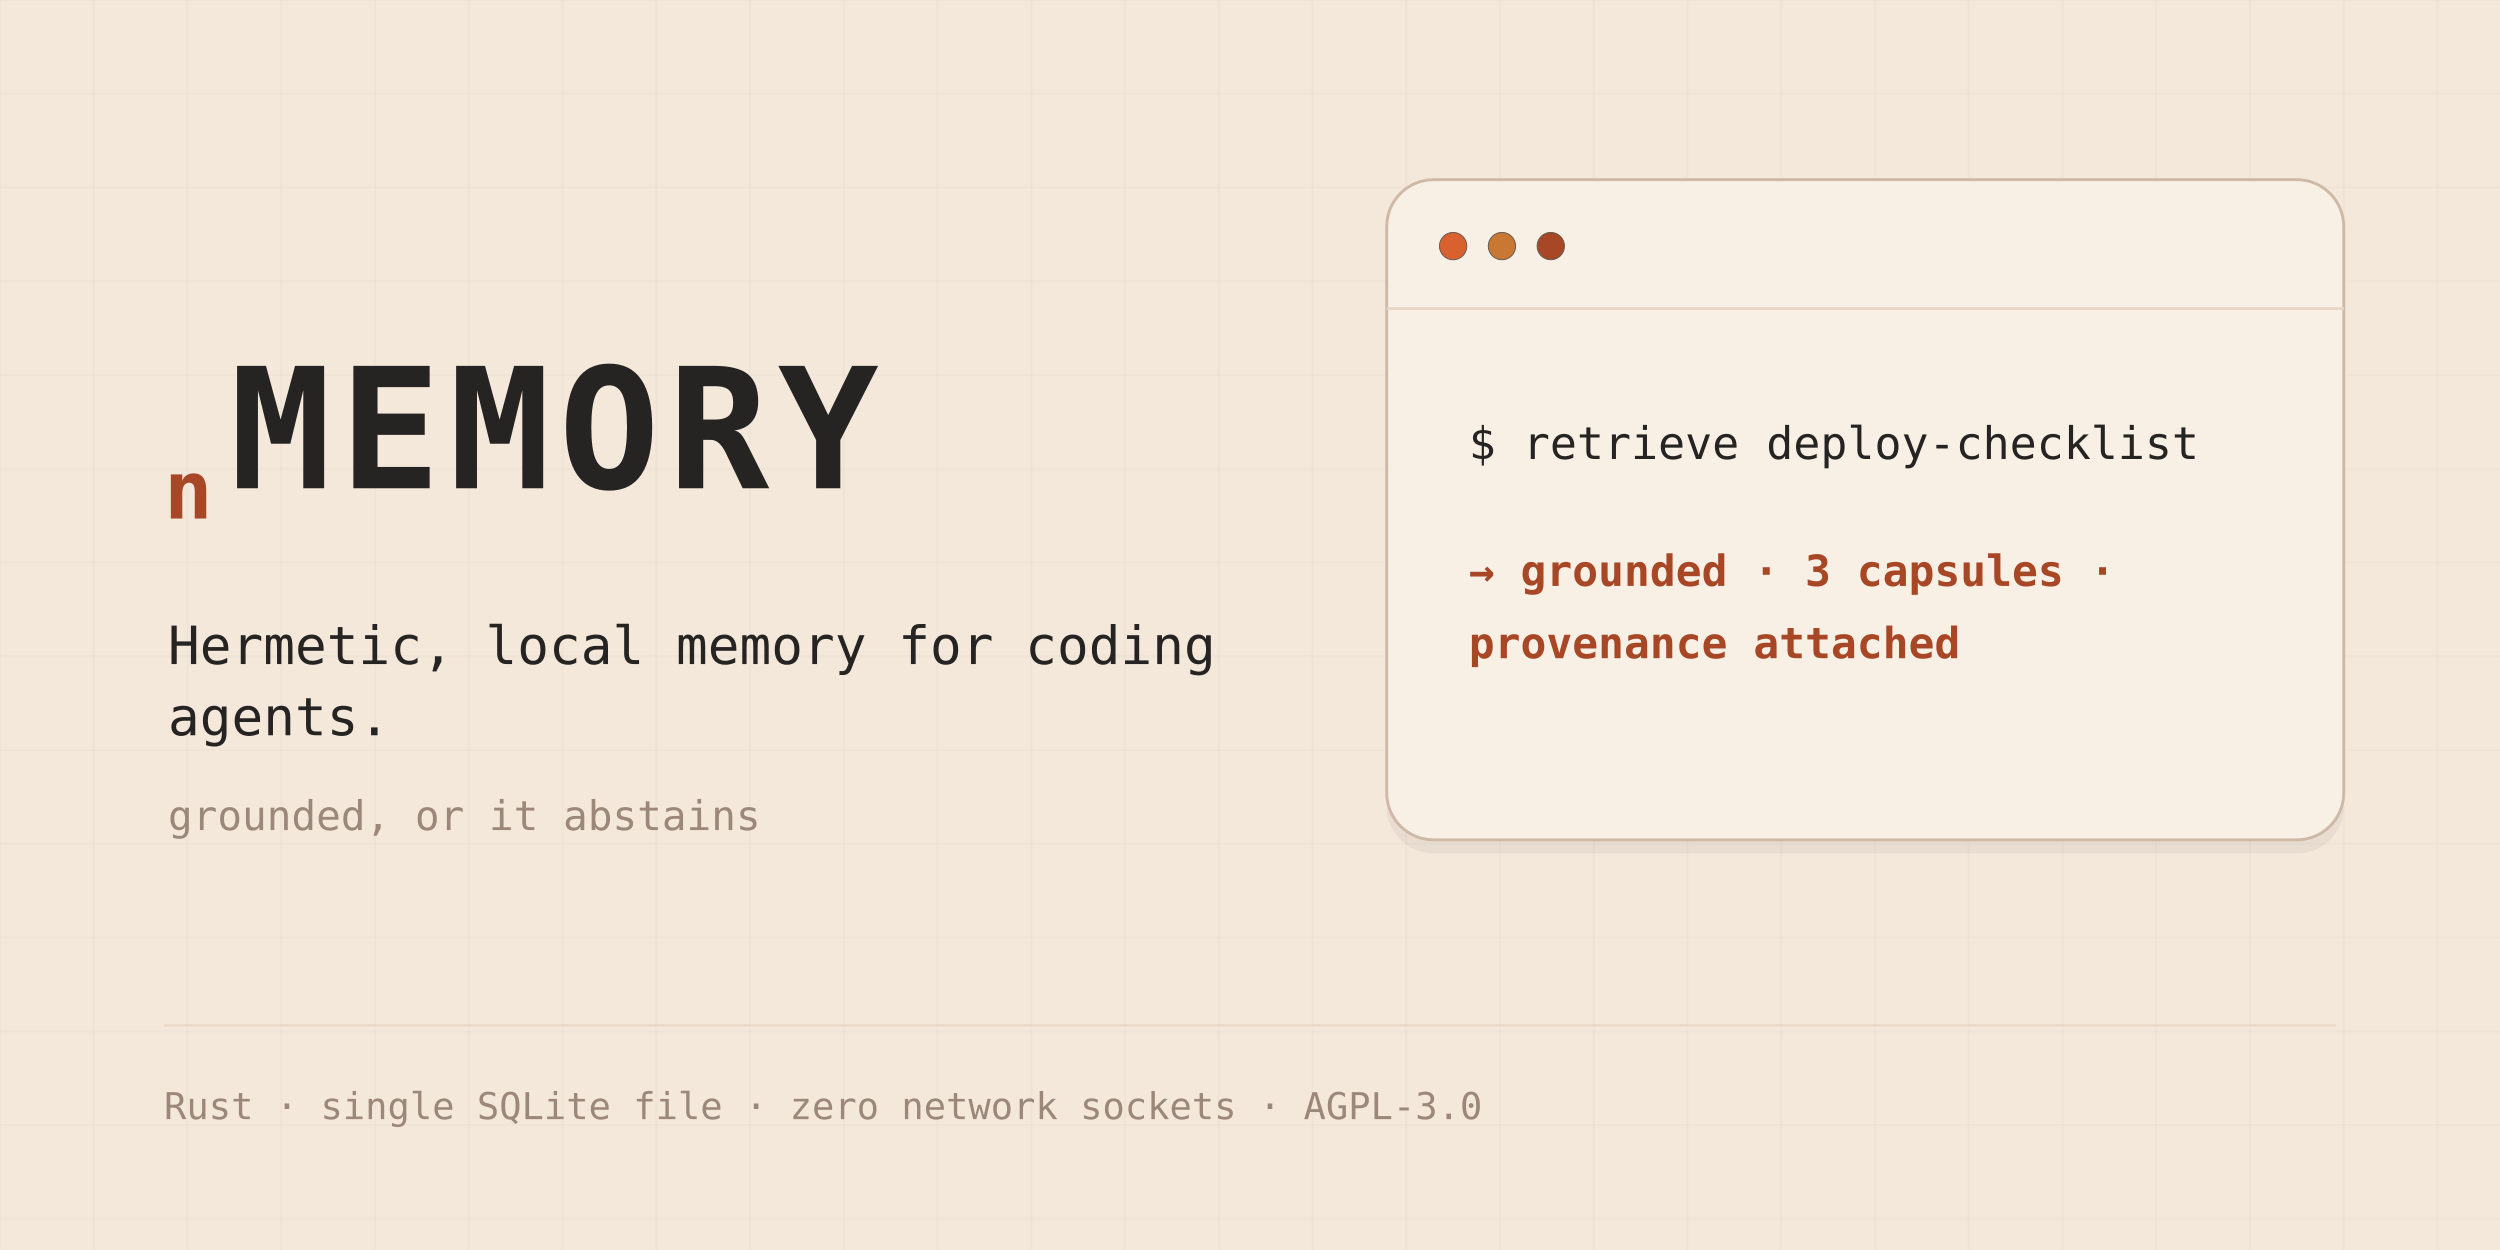
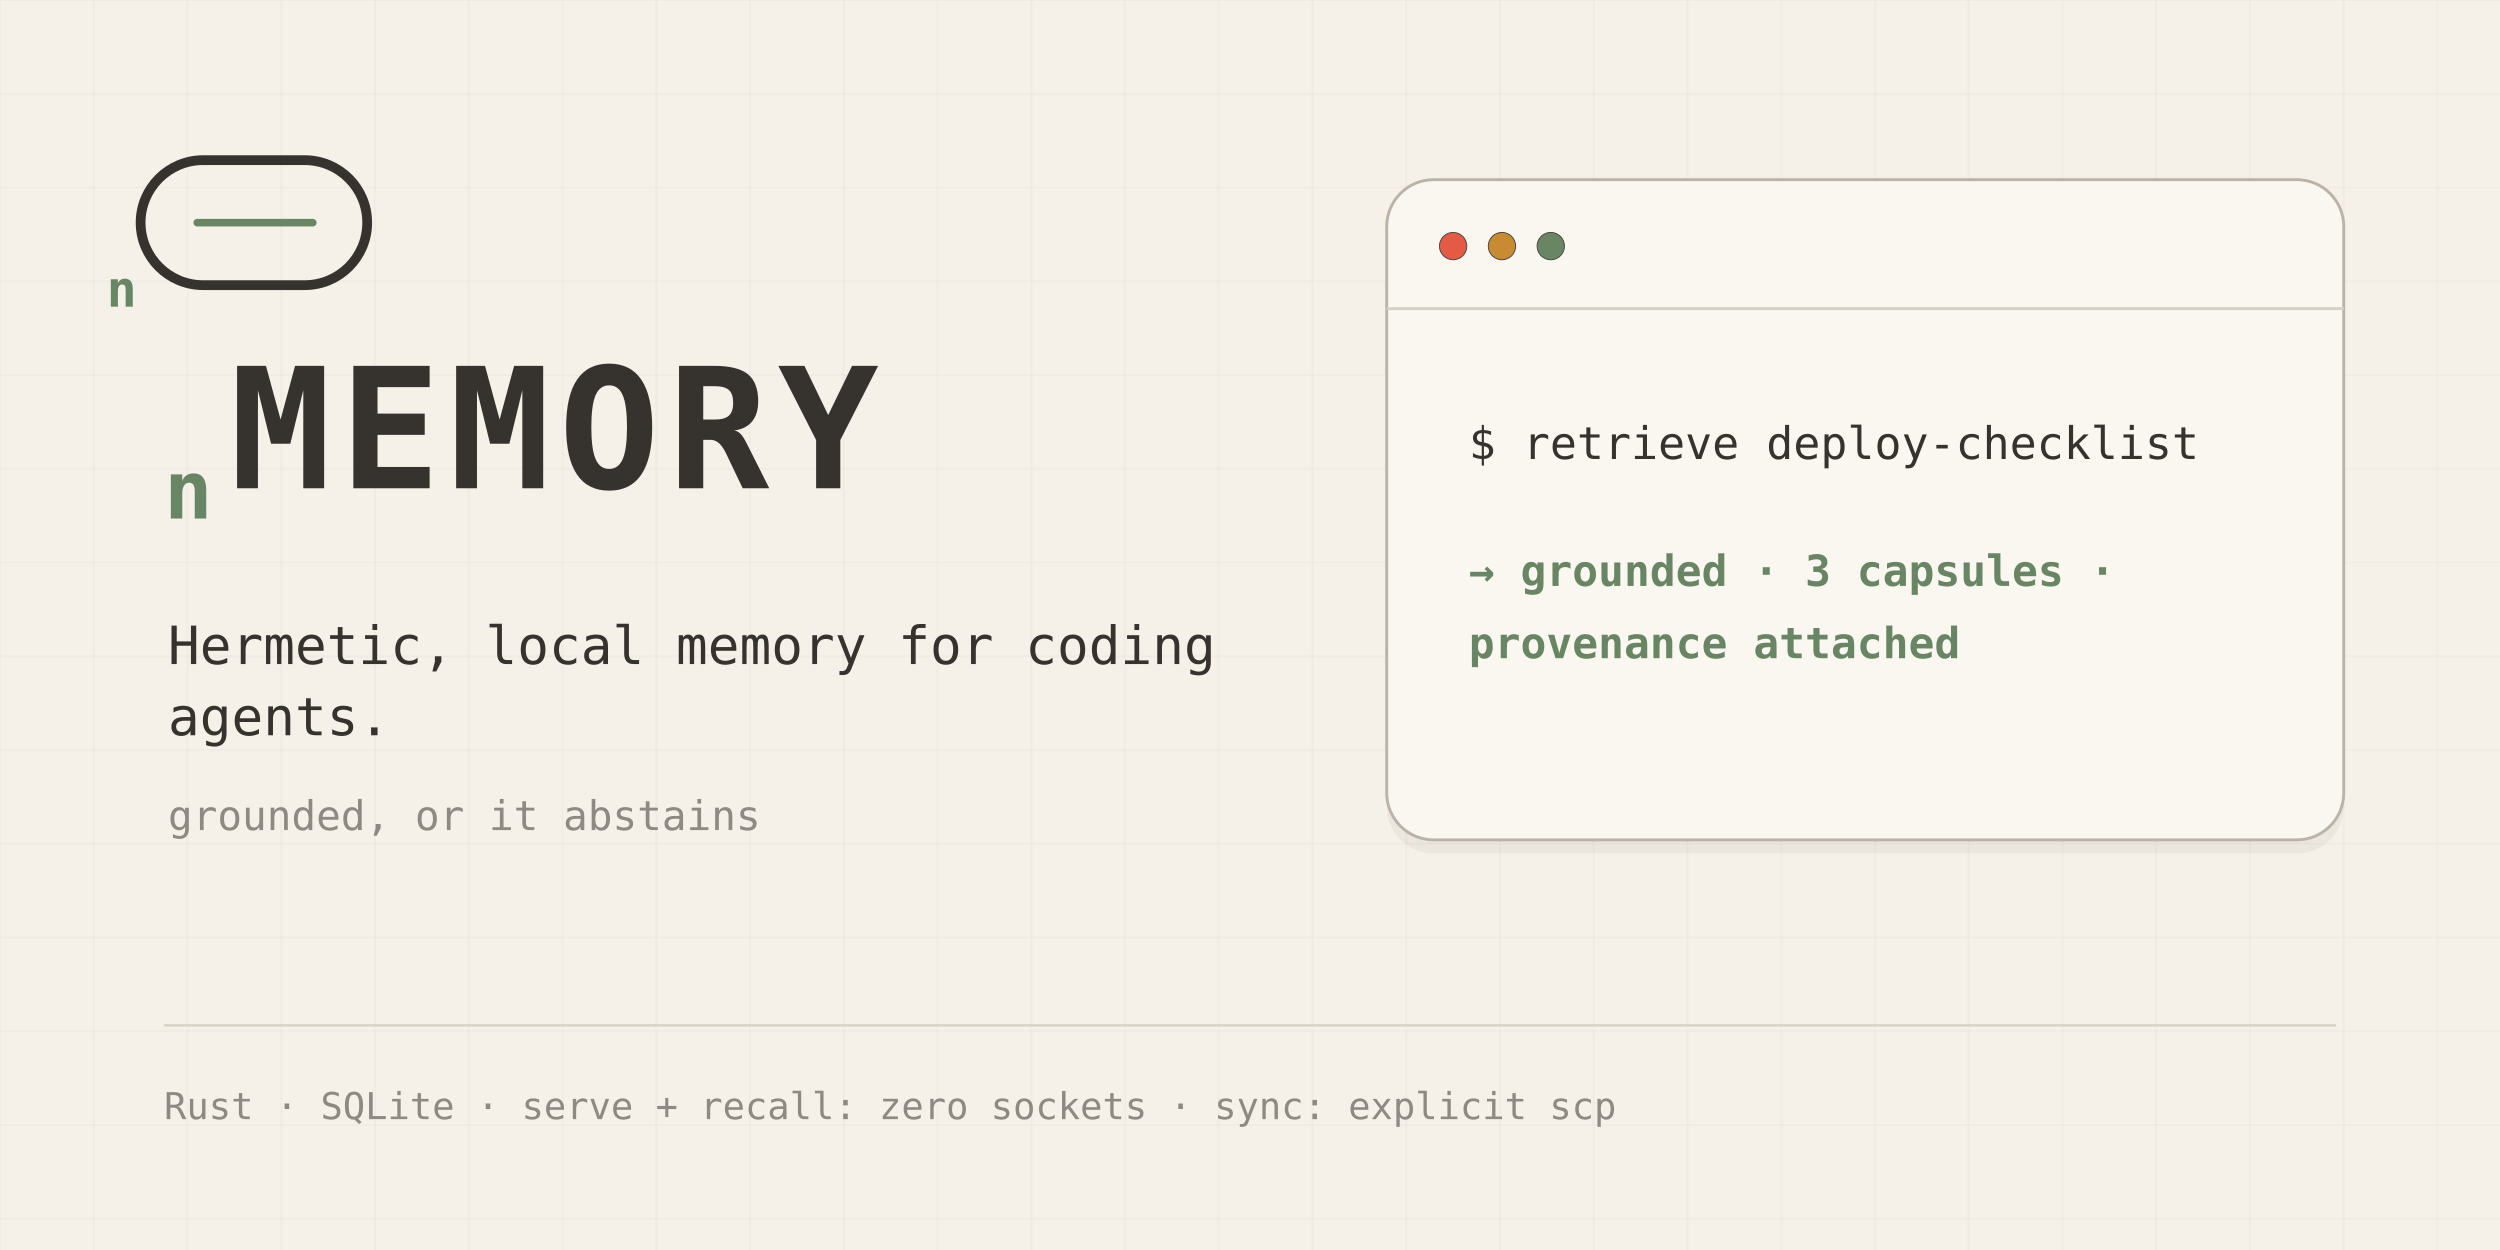
<svg xmlns="http://www.w3.org/2000/svg" baseProfile="full" height="640" version="1.1" viewBox="0 0 1280 640" width="1280">
  <defs />
-   <rect fill="#F4E8DB" height="640" width="1280" x="0" y="0" />
-   <line stroke="#62594F" stroke-opacity="0.028" stroke-width="1" x1="0" x2="0" y1="0" y2="640" />
-   <line stroke="#62594F" stroke-opacity="0.028" stroke-width="1" x1="48" x2="48" y1="0" y2="640" />
-   <line stroke="#62594F" stroke-opacity="0.028" stroke-width="1" x1="96" x2="96" y1="0" y2="640" />
-   <line stroke="#62594F" stroke-opacity="0.028" stroke-width="1" x1="144" x2="144" y1="0" y2="640" />
-   <line stroke="#62594F" stroke-opacity="0.028" stroke-width="1" x1="192" x2="192" y1="0" y2="640" />
-   <line stroke="#62594F" stroke-opacity="0.028" stroke-width="1" x1="240" x2="240" y1="0" y2="640" />
-   <line stroke="#62594F" stroke-opacity="0.028" stroke-width="1" x1="288" x2="288" y1="0" y2="640" />
-   <line stroke="#62594F" stroke-opacity="0.028" stroke-width="1" x1="336" x2="336" y1="0" y2="640" />
-   <line stroke="#62594F" stroke-opacity="0.028" stroke-width="1" x1="384" x2="384" y1="0" y2="640" />
-   <line stroke="#62594F" stroke-opacity="0.028" stroke-width="1" x1="432" x2="432" y1="0" y2="640" />
-   <line stroke="#62594F" stroke-opacity="0.028" stroke-width="1" x1="480" x2="480" y1="0" y2="640" />
-   <line stroke="#62594F" stroke-opacity="0.028" stroke-width="1" x1="528" x2="528" y1="0" y2="640" />
-   <line stroke="#62594F" stroke-opacity="0.028" stroke-width="1" x1="576" x2="576" y1="0" y2="640" />
-   <line stroke="#62594F" stroke-opacity="0.028" stroke-width="1" x1="624" x2="624" y1="0" y2="640" />
-   <line stroke="#62594F" stroke-opacity="0.028" stroke-width="1" x1="672" x2="672" y1="0" y2="640" />
-   <line stroke="#62594F" stroke-opacity="0.028" stroke-width="1" x1="720" x2="720" y1="0" y2="640" />
-   <line stroke="#62594F" stroke-opacity="0.028" stroke-width="1" x1="768" x2="768" y1="0" y2="640" />
-   <line stroke="#62594F" stroke-opacity="0.028" stroke-width="1" x1="816" x2="816" y1="0" y2="640" />
-   <line stroke="#62594F" stroke-opacity="0.028" stroke-width="1" x1="864" x2="864" y1="0" y2="640" />
-   <line stroke="#62594F" stroke-opacity="0.028" stroke-width="1" x1="912" x2="912" y1="0" y2="640" />
-   <line stroke="#62594F" stroke-opacity="0.028" stroke-width="1" x1="960" x2="960" y1="0" y2="640" />
-   <line stroke="#62594F" stroke-opacity="0.028" stroke-width="1" x1="1008" x2="1008" y1="0" y2="640" />
-   <line stroke="#62594F" stroke-opacity="0.028" stroke-width="1" x1="1056" x2="1056" y1="0" y2="640" />
-   <line stroke="#62594F" stroke-opacity="0.028" stroke-width="1" x1="1104" x2="1104" y1="0" y2="640" />
-   <line stroke="#62594F" stroke-opacity="0.028" stroke-width="1" x1="1152" x2="1152" y1="0" y2="640" />
-   <line stroke="#62594F" stroke-opacity="0.028" stroke-width="1" x1="1200" x2="1200" y1="0" y2="640" />
-   <line stroke="#62594F" stroke-opacity="0.028" stroke-width="1" x1="1248" x2="1248" y1="0" y2="640" />
-   <line stroke="#62594F" stroke-opacity="0.028" stroke-width="1" x1="0" x2="1280" y1="0" y2="0" />
-   <line stroke="#62594F" stroke-opacity="0.028" stroke-width="1" x1="0" x2="1280" y1="48" y2="48" />
-   <line stroke="#62594F" stroke-opacity="0.028" stroke-width="1" x1="0" x2="1280" y1="96" y2="96" />
-   <line stroke="#62594F" stroke-opacity="0.028" stroke-width="1" x1="0" x2="1280" y1="144" y2="144" />
-   <line stroke="#62594F" stroke-opacity="0.028" stroke-width="1" x1="0" x2="1280" y1="192" y2="192" />
-   <line stroke="#62594F" stroke-opacity="0.028" stroke-width="1" x1="0" x2="1280" y1="240" y2="240" />
-   <line stroke="#62594F" stroke-opacity="0.028" stroke-width="1" x1="0" x2="1280" y1="288" y2="288" />
-   <line stroke="#62594F" stroke-opacity="0.028" stroke-width="1" x1="0" x2="1280" y1="336" y2="336" />
-   <line stroke="#62594F" stroke-opacity="0.028" stroke-width="1" x1="0" x2="1280" y1="384" y2="384" />
-   <line stroke="#62594F" stroke-opacity="0.028" stroke-width="1" x1="0" x2="1280" y1="432" y2="432" />
-   <line stroke="#62594F" stroke-opacity="0.028" stroke-width="1" x1="0" x2="1280" y1="480" y2="480" />
-   <line stroke="#62594F" stroke-opacity="0.028" stroke-width="1" x1="0" x2="1280" y1="528" y2="528" />
-   <line stroke="#62594F" stroke-opacity="0.028" stroke-width="1" x1="0" x2="1280" y1="576" y2="576" />
-   <line stroke="#62594F" stroke-opacity="0.028" stroke-width="1" x1="0" x2="1280" y1="624" y2="624" />
-   <text fill="#A74726" font-family="DejaVu Sans Mono, Noto Sans Mono, monospace" font-size="41.28" font-weight="bold" opacity="1.0" text-anchor="start" x="84" y="265.48">n</text>
-   <text fill="#252422" font-family="DejaVu Sans Mono, Noto Sans Mono, monospace" font-size="86" font-weight="bold" letter-spacing="4.3" opacity="1.0" text-anchor="start" x="117.781" y="250">MEMORY</text>
-   <text fill="#252422" font-family="DejaVu Sans Mono, Noto Sans Mono, monospace" font-size="27" font-weight="normal" opacity="1.0" text-anchor="start" x="86" y="340.0">Hermetic, local memory for coding</text>
-   <text fill="#252422" font-family="DejaVu Sans Mono, Noto Sans Mono, monospace" font-size="27" font-weight="normal" opacity="1.0" text-anchor="start" x="86" y="376.45">agents.</text>
-   <text fill="#9B887A" font-family="DejaVu Sans Mono, Noto Sans Mono, monospace" font-size="21" font-weight="normal" opacity="1.0" text-anchor="start" x="86" y="425">grounded, or it abstains</text>
-   <rect fill="#252422" height="338" opacity="0.055" rx="24" ry="24" width="490" x="710" y="99" />
-   <rect fill="#F8EFE5" height="338" rx="24" ry="24" stroke="#CEB9A6" stroke-width="1.5" width="490" x="710" y="92" />
-   <line stroke="#E8D7C6" stroke-width="1.5" x1="710" x2="1200" y1="158" y2="158" />
-   <circle cx="744" cy="126" fill="#D9612F" r="7" stroke="#62594F" stroke-width="0.5" />
-   <circle cx="769" cy="126" fill="#C87832" r="7" stroke="#62594F" stroke-width="0.5" />
-   <circle cx="794" cy="126" fill="#A74726" r="7" stroke="#62594F" stroke-width="0.5" />
-   <text fill="#252422" font-family="DejaVu Sans Mono, Noto Sans Mono, monospace" font-size="23" font-weight="normal" opacity="1.0" text-anchor="start" x="752" y="235">$ retrieve deploy-checklist</text>
-   <text fill="#A74726" font-family="DejaVu Sans Mono, Noto Sans Mono, monospace" font-size="22" font-weight="bold" opacity="1.0" text-anchor="start" x="752" y="300">→ grounded · 3 capsules ·</text>
-   <text fill="#A74726" font-family="DejaVu Sans Mono, Noto Sans Mono, monospace" font-size="22" font-weight="bold" opacity="1.0" text-anchor="start" x="752" y="337">  provenance attached</text>
-   <line stroke="#E8D7C6" stroke-width="1.2" x1="84" x2="1196" y1="525" y2="525" />
-   <text fill="#9B887A" font-family="DejaVu Sans Mono, Noto Sans Mono, monospace" font-size="19" font-weight="normal" opacity="1.0" text-anchor="start" x="84" y="573">Rust · single SQLite file · zero network sockets · AGPL-3.0</text>
+   <rect fill="#F5F1E9" height="640" width="1280" x="0" y="0" />
+   <line stroke="#4A4640" stroke-opacity="0.028" stroke-width="1" x1="0" x2="0" y1="0" y2="640" />
+   <line stroke="#4A4640" stroke-opacity="0.028" stroke-width="1" x1="48" x2="48" y1="0" y2="640" />
+   <line stroke="#4A4640" stroke-opacity="0.028" stroke-width="1" x1="96" x2="96" y1="0" y2="640" />
+   <line stroke="#4A4640" stroke-opacity="0.028" stroke-width="1" x1="144" x2="144" y1="0" y2="640" />
+   <line stroke="#4A4640" stroke-opacity="0.028" stroke-width="1" x1="192" x2="192" y1="0" y2="640" />
+   <line stroke="#4A4640" stroke-opacity="0.028" stroke-width="1" x1="240" x2="240" y1="0" y2="640" />
+   <line stroke="#4A4640" stroke-opacity="0.028" stroke-width="1" x1="288" x2="288" y1="0" y2="640" />
+   <line stroke="#4A4640" stroke-opacity="0.028" stroke-width="1" x1="336" x2="336" y1="0" y2="640" />
+   <line stroke="#4A4640" stroke-opacity="0.028" stroke-width="1" x1="384" x2="384" y1="0" y2="640" />
+   <line stroke="#4A4640" stroke-opacity="0.028" stroke-width="1" x1="432" x2="432" y1="0" y2="640" />
+   <line stroke="#4A4640" stroke-opacity="0.028" stroke-width="1" x1="480" x2="480" y1="0" y2="640" />
+   <line stroke="#4A4640" stroke-opacity="0.028" stroke-width="1" x1="528" x2="528" y1="0" y2="640" />
+   <line stroke="#4A4640" stroke-opacity="0.028" stroke-width="1" x1="576" x2="576" y1="0" y2="640" />
+   <line stroke="#4A4640" stroke-opacity="0.028" stroke-width="1" x1="624" x2="624" y1="0" y2="640" />
+   <line stroke="#4A4640" stroke-opacity="0.028" stroke-width="1" x1="672" x2="672" y1="0" y2="640" />
+   <line stroke="#4A4640" stroke-opacity="0.028" stroke-width="1" x1="720" x2="720" y1="0" y2="640" />
+   <line stroke="#4A4640" stroke-opacity="0.028" stroke-width="1" x1="768" x2="768" y1="0" y2="640" />
+   <line stroke="#4A4640" stroke-opacity="0.028" stroke-width="1" x1="816" x2="816" y1="0" y2="640" />
+   <line stroke="#4A4640" stroke-opacity="0.028" stroke-width="1" x1="864" x2="864" y1="0" y2="640" />
+   <line stroke="#4A4640" stroke-opacity="0.028" stroke-width="1" x1="912" x2="912" y1="0" y2="640" />
+   <line stroke="#4A4640" stroke-opacity="0.028" stroke-width="1" x1="960" x2="960" y1="0" y2="640" />
+   <line stroke="#4A4640" stroke-opacity="0.028" stroke-width="1" x1="1008" x2="1008" y1="0" y2="640" />
+   <line stroke="#4A4640" stroke-opacity="0.028" stroke-width="1" x1="1056" x2="1056" y1="0" y2="640" />
+   <line stroke="#4A4640" stroke-opacity="0.028" stroke-width="1" x1="1104" x2="1104" y1="0" y2="640" />
+   <line stroke="#4A4640" stroke-opacity="0.028" stroke-width="1" x1="1152" x2="1152" y1="0" y2="640" />
+   <line stroke="#4A4640" stroke-opacity="0.028" stroke-width="1" x1="1200" x2="1200" y1="0" y2="640" />
+   <line stroke="#4A4640" stroke-opacity="0.028" stroke-width="1" x1="1248" x2="1248" y1="0" y2="640" />
+   <line stroke="#4A4640" stroke-opacity="0.028" stroke-width="1" x1="0" x2="1280" y1="0" y2="0" />
+   <line stroke="#4A4640" stroke-opacity="0.028" stroke-width="1" x1="0" x2="1280" y1="48" y2="48" />
+   <line stroke="#4A4640" stroke-opacity="0.028" stroke-width="1" x1="0" x2="1280" y1="96" y2="96" />
+   <line stroke="#4A4640" stroke-opacity="0.028" stroke-width="1" x1="0" x2="1280" y1="144" y2="144" />
+   <line stroke="#4A4640" stroke-opacity="0.028" stroke-width="1" x1="0" x2="1280" y1="192" y2="192" />
+   <line stroke="#4A4640" stroke-opacity="0.028" stroke-width="1" x1="0" x2="1280" y1="240" y2="240" />
+   <line stroke="#4A4640" stroke-opacity="0.028" stroke-width="1" x1="0" x2="1280" y1="288" y2="288" />
+   <line stroke="#4A4640" stroke-opacity="0.028" stroke-width="1" x1="0" x2="1280" y1="336" y2="336" />
+   <line stroke="#4A4640" stroke-opacity="0.028" stroke-width="1" x1="0" x2="1280" y1="384" y2="384" />
+   <line stroke="#4A4640" stroke-opacity="0.028" stroke-width="1" x1="0" x2="1280" y1="432" y2="432" />
+   <line stroke="#4A4640" stroke-opacity="0.028" stroke-width="1" x1="0" x2="1280" y1="480" y2="480" />
+   <line stroke="#4A4640" stroke-opacity="0.028" stroke-width="1" x1="0" x2="1280" y1="528" y2="528" />
+   <line stroke="#4A4640" stroke-opacity="0.028" stroke-width="1" x1="0" x2="1280" y1="576" y2="576" />
+   <line stroke="#4A4640" stroke-opacity="0.028" stroke-width="1" x1="0" x2="1280" y1="624" y2="624" />
+   <rect fill="none" height="64" rx="32.0" ry="32.0" stroke="#36332F" stroke-width="5" width="116" x="72.0" y="82.0" />
+   <line stroke="#698664" stroke-linecap="round" stroke-width="3.9" x1="101.0" x2="160.16" y1="114" y2="114" />
+   <text fill="#698664" font-family="DejaVu Sans Mono, Noto Sans Mono, monospace" font-size="25.6" font-weight="bold" opacity="1.0" text-anchor="end" x="70.0" y="157.0">n</text>
+   <text fill="#698664" font-family="DejaVu Sans Mono, Noto Sans Mono, monospace" font-size="41.28" font-weight="bold" opacity="1.0" text-anchor="start" x="84" y="265.48">n</text>
+   <text fill="#36332F" font-family="DejaVu Sans Mono, Noto Sans Mono, monospace" font-size="86" font-weight="bold" letter-spacing="4.3" opacity="1.0" text-anchor="start" x="117.781" y="250">MEMORY</text>
+   <text fill="#36332F" font-family="DejaVu Sans Mono, Noto Sans Mono, monospace" font-size="27" font-weight="normal" opacity="1.0" text-anchor="start" x="86" y="340.0">Hermetic, local memory for coding</text>
+   <text fill="#36332F" font-family="DejaVu Sans Mono, Noto Sans Mono, monospace" font-size="27" font-weight="normal" opacity="1.0" text-anchor="start" x="86" y="376.45">agents.</text>
+   <text fill="#8E8982" font-family="DejaVu Sans Mono, Noto Sans Mono, monospace" font-size="21" font-weight="normal" opacity="1.0" text-anchor="start" x="86" y="425">grounded, or it abstains</text>
+   <rect fill="#36332F" height="338" opacity="0.055" rx="24" ry="24" width="490" x="710" y="99" />
+   <rect fill="#FAF7F1" height="338" rx="24" ry="24" stroke="#BBB3A8" stroke-width="1.5" width="490" x="710" y="92" />
+   <line stroke="#D7D0C6" stroke-width="1.5" x1="710" x2="1200" y1="158" y2="158" />
+   <circle cx="744" cy="126" fill="#E45A43" r="7" stroke="#4A4640" stroke-width="0.5" />
+   <circle cx="769" cy="126" fill="#C88B32" r="7" stroke="#4A4640" stroke-width="0.5" />
+   <circle cx="794" cy="126" fill="#698664" r="7" stroke="#4A4640" stroke-width="0.5" />
+   <text fill="#36332F" font-family="DejaVu Sans Mono, Noto Sans Mono, monospace" font-size="23" font-weight="normal" opacity="1.0" text-anchor="start" x="752" y="235">$ retrieve deploy-checklist</text>
+   <text fill="#698664" font-family="DejaVu Sans Mono, Noto Sans Mono, monospace" font-size="22" font-weight="bold" opacity="1.0" text-anchor="start" x="752" y="300">→ grounded · 3 capsules ·</text>
+   <text fill="#698664" font-family="DejaVu Sans Mono, Noto Sans Mono, monospace" font-size="22" font-weight="bold" opacity="1.0" text-anchor="start" x="752" y="337">  provenance attached</text>
+   <line stroke="#D7D0C6" stroke-width="1.2" x1="84" x2="1196" y1="525" y2="525" />
+   <text fill="#8E8982" font-family="DejaVu Sans Mono, Noto Sans Mono, monospace" font-size="19" font-weight="normal" opacity="1.0" text-anchor="start" x="84" y="573">Rust · SQLite · serve + recall: zero sockets · sync: explicit scp</text>
</svg>
